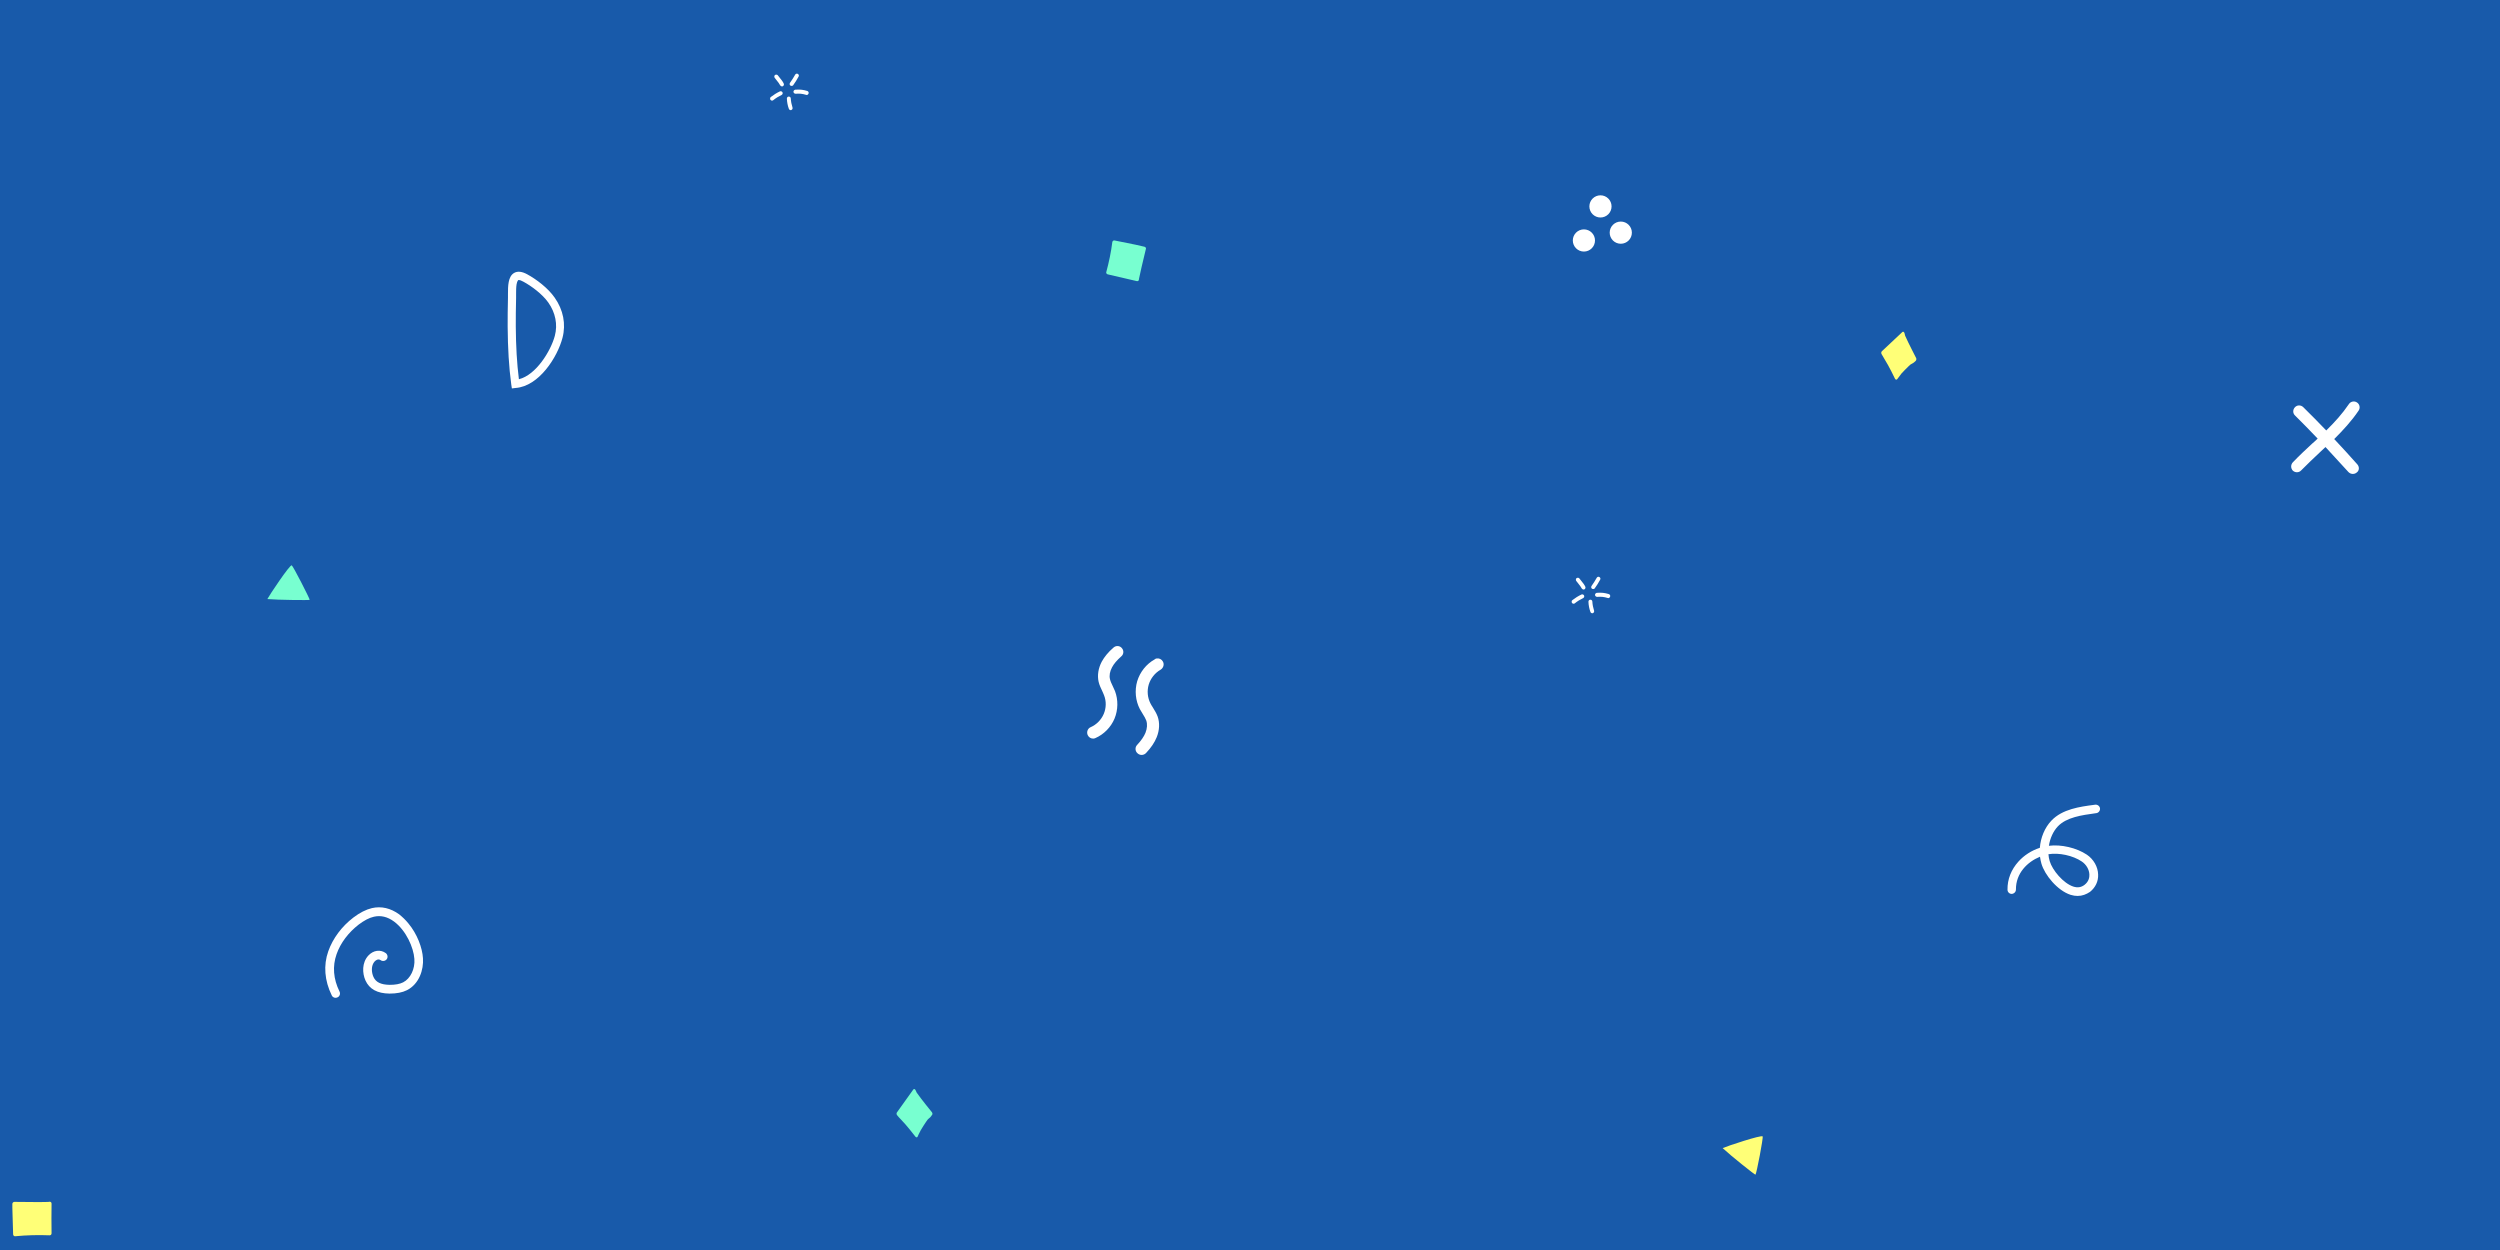
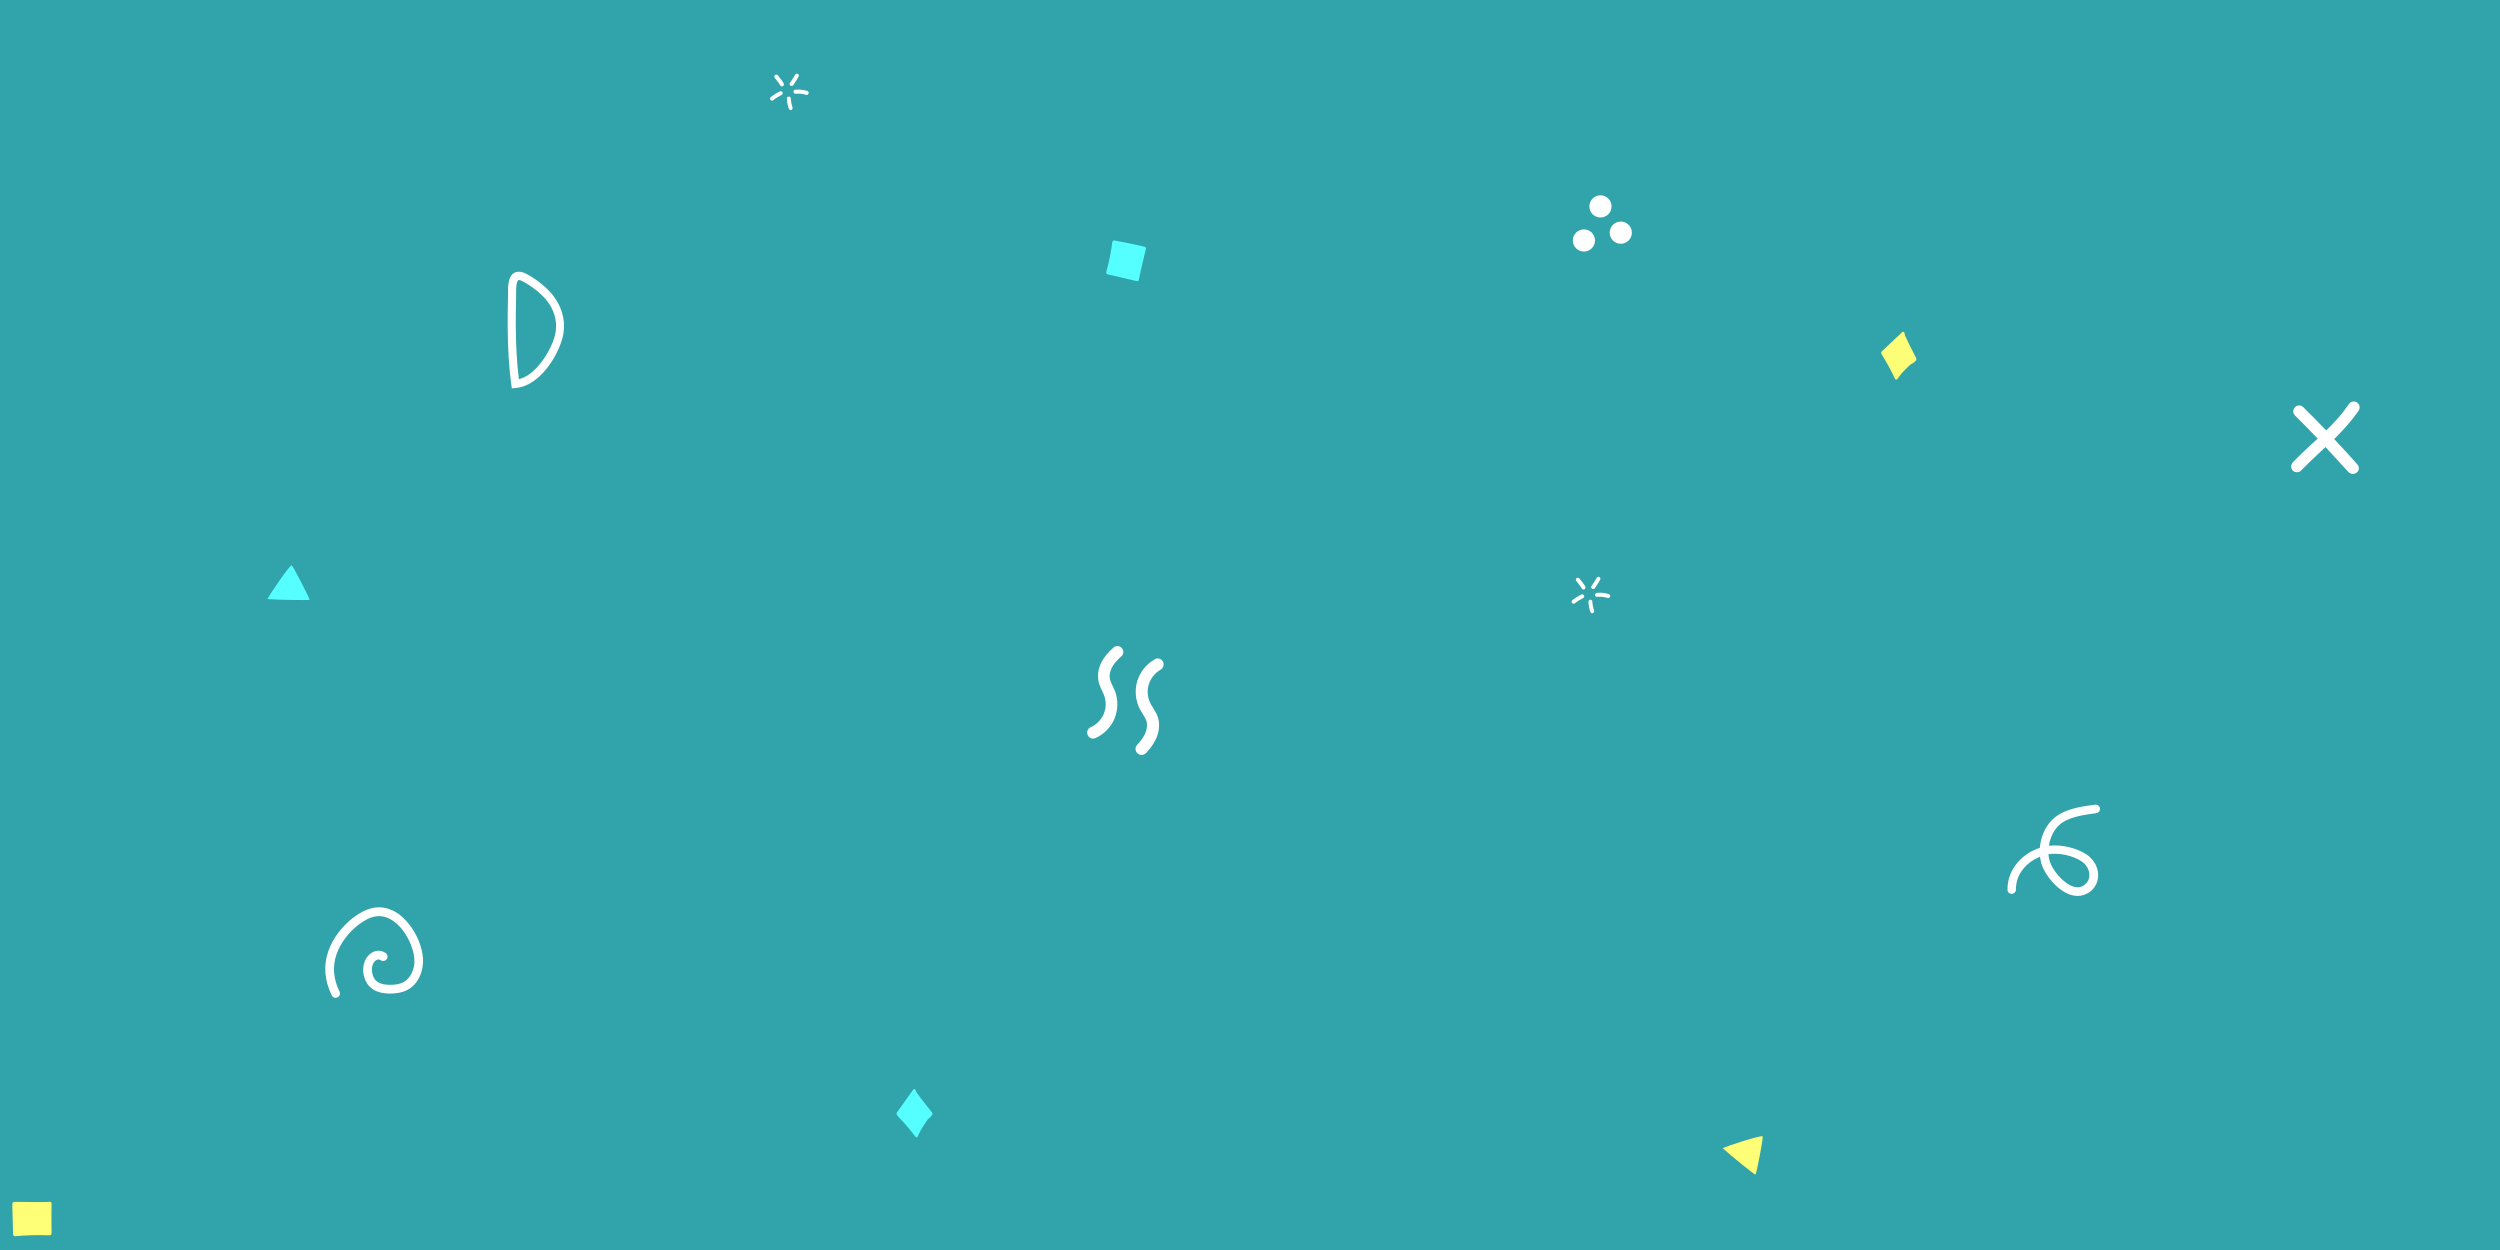
- <svg xmlns="http://www.w3.org/2000/svg" width="708" height="354" viewBox="0 0 1600 800">
-   <rect fill="#185aaa" width="1600" height="800" />
+ <svg xmlns="http://www.w3.org/2000/svg" width="674" height="337" viewBox="0 0 1600 800">
+   <rect fill="#30a4aa" width="1600" height="800" />
  <path fill="#FF7" d="M1102.5 734.8c2.5-1.2 24.8-8.6 25.6-7.5.5.7-3.9 23.8-4.6 24.5C1123.3 752.1 1107.5 739.5 1102.5 734.8zM1226.3 229.1c0-.1-4.9-9.4-7-14.2-.1-.3-.3-1.1-.4-1.6-.1-.4-.3-.7-.6-.9-.3-.2-.6-.1-.8.1l-13.1 12.3c0 0 0 0 0 0-.2.2-.3.5-.4.8 0 .3 0 .7.2 1 .1.1 1.4 2.5 2.1 3.6 2.4 3.7 6.5 12.1 6.5 12.2.2.3.4.5.7.6.3 0 .5-.1.7-.3 0 0 1.8-2.5 2.7-3.6 1.5-1.6 3-3.2 4.6-4.7 1.2-1.2 1.6-1.4 2.1-1.6.5-.3 1.1-.5 2.5-1.9C1226.5 230.4 1226.6 229.6 1226.3 229.1zM33 770.3C33 770.3 33 770.3 33 770.3c0-.7-.5-1.2-1.2-1.2-.1 0-.3 0-.4.1-1.6.2-14.3.1-22.2 0-.3 0-.6.1-.9.4-.2.2-.4.5-.4.9 0 .2 0 4.9.1 5.9l.4 13.6c0 .3.2.6.4.9.2.2.5.3.8.3 0 0 .1 0 .1 0 7.3-.7 14.7-.9 22-.6.3 0 .7-.1.9-.3.2-.2.4-.6.4-.9C32.9 783.3 32.9 776.2 33 770.3z" />
-   <path fill="#78ffd0" d="M171.1 383.4c1.3-2.5 14.3-22 15.6-21.6.8.3 11.5 21.2 11.5 22.1C198.1 384.2 177.9 384 171.1 383.4zM596.4 711.8c-.1-.1-6.7-8.2-9.7-12.5-.2-.3-.5-1-.7-1.5-.2-.4-.4-.7-.7-.8-.3-.1-.6 0-.8.3L574 712c0 0 0 0 0 0-.2.2-.2.5-.2.9 0 .3.2.7.4.9.1.1 1.8 2.2 2.8 3.1 3.1 3.1 8.8 10.5 8.9 10.6.2.3.5.4.8.4.3 0 .5-.2.6-.5 0 0 1.2-2.8 2-4.1 1.1-1.9 2.3-3.7 3.5-5.5.9-1.4 1.3-1.7 1.7-2 .5-.4 1-.7 2.1-2.4C596.9 713.1 596.8 712.3 596.4 711.8zM727.5 179.9C727.5 179.9 727.5 179.9 727.5 179.9c.6.2 1.3-.2 1.4-.8 0-.1 0-.2 0-.4.2-1.4 2.8-12.6 4.5-19.5.1-.3 0-.6-.2-.8-.2-.3-.5-.4-.8-.5-.2 0-4.7-1.1-5.7-1.3l-13.4-2.7c-.3-.1-.7 0-.9.2-.2.2-.4.4-.5.6 0 0 0 .1 0 .1-.8 6.5-2.2 13.1-3.9 19.4-.1.3 0 .6.2.9.2.3.5.4.8.5C714.8 176.9 721.7 178.5 727.5 179.9zM728.5 178.1c-.1-.1-.2-.2-.4-.2C728.3 177.9 728.4 178 728.5 178.1z" />
+   <path fill="#5ff" d="M171.1 383.4c1.3-2.5 14.3-22 15.6-21.6.8.3 11.5 21.2 11.5 22.1C198.1 384.2 177.9 384 171.1 383.4zM596.4 711.8c-.1-.1-6.7-8.2-9.7-12.5-.2-.3-.5-1-.7-1.5-.2-.4-.4-.7-.7-.8-.3-.1-.6 0-.8.3L574 712c0 0 0 0 0 0-.2.2-.2.5-.2.9 0 .3.2.7.4.9.1.1 1.8 2.2 2.8 3.1 3.1 3.1 8.8 10.5 8.9 10.6.2.3.5.4.8.4.3 0 .5-.2.6-.5 0 0 1.2-2.8 2-4.1 1.1-1.9 2.3-3.7 3.5-5.5.9-1.4 1.3-1.7 1.7-2 .5-.4 1-.7 2.1-2.4C596.9 713.1 596.8 712.3 596.4 711.8zM727.5 179.9C727.5 179.9 727.5 179.9 727.5 179.9c.6.2 1.3-.2 1.4-.8 0-.1 0-.2 0-.4.2-1.4 2.8-12.6 4.5-19.5.1-.3 0-.6-.2-.8-.2-.3-.5-.4-.8-.5-.2 0-4.7-1.1-5.7-1.3l-13.4-2.7c-.3-.1-.7 0-.9.2-.2.2-.4.4-.5.6 0 0 0 .1 0 .1-.8 6.5-2.2 13.1-3.9 19.4-.1.3 0 .6.2.9.2.3.5.4.8.5C714.8 176.9 721.7 178.5 727.5 179.9zM728.5 178.1c-.1-.1-.2-.2-.4-.2C728.3 177.9 728.4 178 728.5 178.1z" />
  <g fill="#FFF">
    <path d="M699.6 472.7c-1.5 0-2.8-.8-3.5-2.3-.8-1.9 0-4.2 1.9-5 3.7-1.6 6.8-4.7 8.4-8.5 1.6-3.8 1.7-8.1.2-11.9-.3-.9-.8-1.8-1.2-2.8-.8-1.7-1.8-3.7-2.3-5.9-.9-4.1-.2-8.6 2-12.8 1.7-3.1 4.1-6.1 7.6-9.1 1.6-1.4 4-1.2 5.3.4 1.4 1.6 1.2 4-.4 5.3-2.8 2.5-4.7 4.7-5.9 7-1.4 2.6-1.9 5.3-1.3 7.6.3 1.4 1 2.8 1.7 4.3.5 1.1 1 2.2 1.5 3.3 2.1 5.6 2 12-.3 17.6-2.3 5.5-6.8 10.1-12.3 12.5C700.6 472.6 700.1 472.7 699.6 472.7zM740.4 421.4c1.5-.2 3 .5 3.8 1.9 1.1 1.8.4 4.2-1.4 5.3-3.7 2.1-6.4 5.6-7.6 9.5-1.2 4-.8 8.4 1.1 12.1.4.9 1 1.7 1.6 2.7 1 1.7 2.2 3.5 3 5.7 1.4 4 1.2 8.7-.6 13.2-1.4 3.4-3.5 6.6-6.8 10.1-1.5 1.6-3.9 1.7-5.5.2-1.6-1.4-1.7-3.9-.2-5.4 2.6-2.8 4.3-5.3 5.3-7.7 1.1-2.8 1.3-5.6.5-7.9-.5-1.3-1.3-2.7-2.2-4.1-.6-1-1.3-2.1-1.9-3.2-2.8-5.4-3.4-11.9-1.7-17.8 1.8-5.9 5.8-11 11.2-14C739.4 421.6 739.9 421.4 740.4 421.4zM261.3 590.9c5.7 6.8 9 15.7 9.4 22.4.5 7.3-2.4 16.4-10.2 20.4-3 1.5-6.7 2.2-11.2 2.2-7.9-.1-12.9-2.9-15.4-8.4-2.1-4.7-2.3-11.4 1.8-15.9 3.2-3.5 7.8-4.1 11.2-1.6 1.2.9 1.5 2.7.6 3.9-.9 1.2-2.7 1.5-3.9.6-1.8-1.3-3.6.6-3.8.8-2.4 2.6-2.1 7-.8 9.9 1.5 3.4 4.7 5 10.4 5.1 3.6 0 6.4-.5 8.6-1.6 4.7-2.4 7.7-8.6 7.2-15-.5-7.3-5.3-18.2-13-23.9-4.2-3.1-8.5-4.1-12.9-3.1-3.1.7-6.2 2.4-9.7 5-6.6 5.1-11.7 11.8-14.2 19-2.7 7.7-2.1 15.8 1.9 23.9.7 1.4.1 3.1-1.3 3.7-1.4.7-3.1.1-3.7-1.3-4.6-9.4-5.4-19.2-2.2-28.2 2.9-8.2 8.6-15.9 16.1-21.6 4.1-3.1 8-5.1 11.8-6 6-1.4 12 0 17.5 4C257.6 586.9 259.6 588.8 261.3 590.9z" />
    <circle cx="1013.7" cy="153.9" r="7.1" />
    <circle cx="1024.3" cy="132.1" r="7.1" />
    <circle cx="1037.3" cy="148.9" r="7.1" />
    <path d="M1508.7 297.2c-4.8-5.4-9.7-10.8-14.8-16.2 5.6-5.6 11.1-11.5 15.6-18.2 1.2-1.7.7-4.1-1-5.2-1.7-1.2-4.1-.7-5.2 1-4.2 6.2-9.1 11.6-14.5 16.9-4.8-5-9.7-10-14.7-14.9-1.5-1.5-3.9-1.5-5.3 0-1.5 1.5-1.5 3.9 0 5.3 4.9 4.8 9.7 9.8 14.5 14.8-1.1 1.1-2.3 2.2-3.5 3.2-4.1 3.8-8.4 7.8-12.4 12-1.4 1.5-1.4 3.8 0 5.3 0 0 0 0 0 0 1.5 1.4 3.9 1.4 5.3-.1 3.9-4 8.1-7.9 12.1-11.7 1.2-1.1 2.3-2.2 3.5-3.3 4.9 5.3 9.8 10.6 14.6 15.9.1.1.1.1.2.2 1.4 1.4 3.7 1.5 5.2.2C1510 301.2 1510.1 298.8 1508.7 297.2zM327.6 248.6l-.4-2.6c-1.5-11.1-2.2-23.2-2.3-37 0-5.5 0-11.5.2-18.5 0-.7 0-1.5 0-2.3 0-5 0-11.2 3.9-13.5 2.2-1.3 5.1-1 8.5.9 5.7 3.1 13.2 8.7 17.5 14.9 5.5 7.8 7.3 16.9 5 25.7-3.2 12.3-15 31-30 32.1L327.6 248.6zM332.1 179.2c-.2 0-.3 0-.4.1-.1.1-.7.5-1.1 2.7-.3 1.9-.3 4.2-.3 6.3 0 .8 0 1.7 0 2.4-.2 6.9-.2 12.8-.2 18.3.1 12.5.7 23.5 2 33.7 11-2.7 20.4-18.1 23-27.8 1.9-7.2.4-14.8-4.2-21.3l0 0C347 188.1 340 183 335 180.3 333.6 179.5 332.6 179.2 332.1 179.2zM516.3 60.8c-.1 0-.2 0-.4-.1-2.4-.7-4-.9-6.7-.7-.7 0-1.3-.5-1.4-1.2 0-.7.5-1.3 1.2-1.4 3.1-.2 4.9 0 7.6.8.7.2 1.1.9.9 1.6C517.3 60.4 516.8 60.8 516.3 60.8zM506.1 70.5c-.5 0-1-.3-1.2-.8-.8-2.1-1.2-4.3-1.3-6.6 0-.7.5-1.3 1.2-1.3.7 0 1.3.5 1.3 1.2.1 2 .5 3.9 1.1 5.8.2.7-.1 1.4-.8 1.6C506.4 70.5 506.2 70.5 506.1 70.5zM494.1 64.4c-.4 0-.8-.2-1-.5-.4-.6-.3-1.4.2-1.8 1.8-1.4 3.7-2.6 5.8-3.6.6-.3 1.4 0 1.7.6.3.6 0 1.4-.6 1.7-1.9.9-3.7 2-5.3 3.3C494.7 64.3 494.4 64.4 494.1 64.4zM500.5 55.3c-.5 0-.9-.3-1.2-.7-.5-1-1.2-1.9-2.4-3.4-.3-.4-.7-.9-1.1-1.4-.4-.6-.3-1.4.2-1.8.6-.4 1.4-.3 1.8.2.4.5.8 1 1.1 1.4 1.3 1.6 2.1 2.6 2.7 3.9.3.6 0 1.4-.6 1.7C500.9 55.3 500.7 55.3 500.5 55.3zM506.7 55c-.3 0-.5-.1-.8-.2-.6-.4-.7-1.2-.3-1.8 1.2-1.7 2.3-3.4 3.3-5.2.3-.6 1.1-.9 1.7-.5.6.3.9 1.1.5 1.7-1 1.9-2.2 3.8-3.5 5.6C507.4 54.8 507.1 55 506.7 55zM1029.3 382.8c-.1 0-.2 0-.4-.1-2.4-.7-4-.9-6.7-.7-.7 0-1.3-.5-1.4-1.2 0-.7.5-1.3 1.2-1.4 3.1-.2 4.9 0 7.6.8.7.2 1.1.9.9 1.6C1030.3 382.4 1029.8 382.8 1029.3 382.8zM1019.1 392.5c-.5 0-1-.3-1.2-.8-.8-2.1-1.2-4.3-1.3-6.6 0-.7.5-1.3 1.2-1.3.7 0 1.3.5 1.3 1.2.1 2 .5 3.9 1.1 5.8.2.7-.1 1.4-.8 1.6C1019.4 392.5 1019.2 392.5 1019.1 392.5zM1007.1 386.4c-.4 0-.8-.2-1-.5-.4-.6-.3-1.4.2-1.8 1.8-1.4 3.7-2.6 5.8-3.6.6-.3 1.4 0 1.7.6.3.6 0 1.4-.6 1.7-1.9.9-3.7 2-5.3 3.3C1007.7 386.3 1007.4 386.4 1007.1 386.4zM1013.5 377.3c-.5 0-.9-.3-1.2-.7-.5-1-1.2-1.9-2.4-3.4-.3-.4-.7-.9-1.1-1.4-.4-.6-.3-1.4.2-1.8.6-.4 1.4-.3 1.8.2.4.5.8 1 1.1 1.4 1.3 1.6 2.1 2.6 2.7 3.9.3.6 0 1.4-.6 1.7C1013.9 377.3 1013.7 377.3 1013.5 377.3zM1019.7 377c-.3 0-.5-.1-.8-.2-.6-.4-.7-1.2-.3-1.8 1.2-1.7 2.3-3.4 3.3-5.2.3-.6 1.1-.9 1.7-.5.6.3.9 1.1.5 1.7-1 1.9-2.2 3.8-3.5 5.6C1020.4 376.8 1020.1 377 1019.7 377zM1329.7 573.4c-1.4 0-2.9-.2-4.5-.7-8.4-2.7-16.6-12.7-18.7-20-.4-1.4-.7-2.9-.9-4.4-8.1 3.3-15.5 10.6-15.4 21 0 1.5-1.2 2.7-2.7 2.8 0 0 0 0 0 0-1.5 0-2.7-1.2-2.7-2.7-.1-6.7 2.4-12.9 7-18 3.6-4 8.4-7.1 13.7-8.8.5-6.5 3.1-12.9 7.4-17.4 7-7.4 18.2-8.9 27.3-10.1l.7-.1c1.5-.2 2.9.9 3.1 2.3.2 1.5-.9 2.9-2.3 3.1l-.7.1c-8.6 1.2-18.4 2.5-24 8.4-3 3.2-5 7.7-5.7 12.4 7.9-1 17.7 1.3 24.3 5.7 4.3 2.9 7.1 7.8 7.2 12.7.2 4.3-1.7 8.3-5.2 11.1C1335.2 572.4 1332.6 573.4 1329.7 573.4zM1311 546.7c.1 1.5.4 3 .8 4.4 1.7 5.8 8.7 14.2 15.1 16.3 2.8.9 5.1.5 7.2-1.1 2.7-2.1 3.2-4.8 3.1-6.6-.1-3.2-2-6.4-4.8-8.3C1326.7 547.5 1317.7 545.6 1311 546.7z" />
  </g>
</svg>
